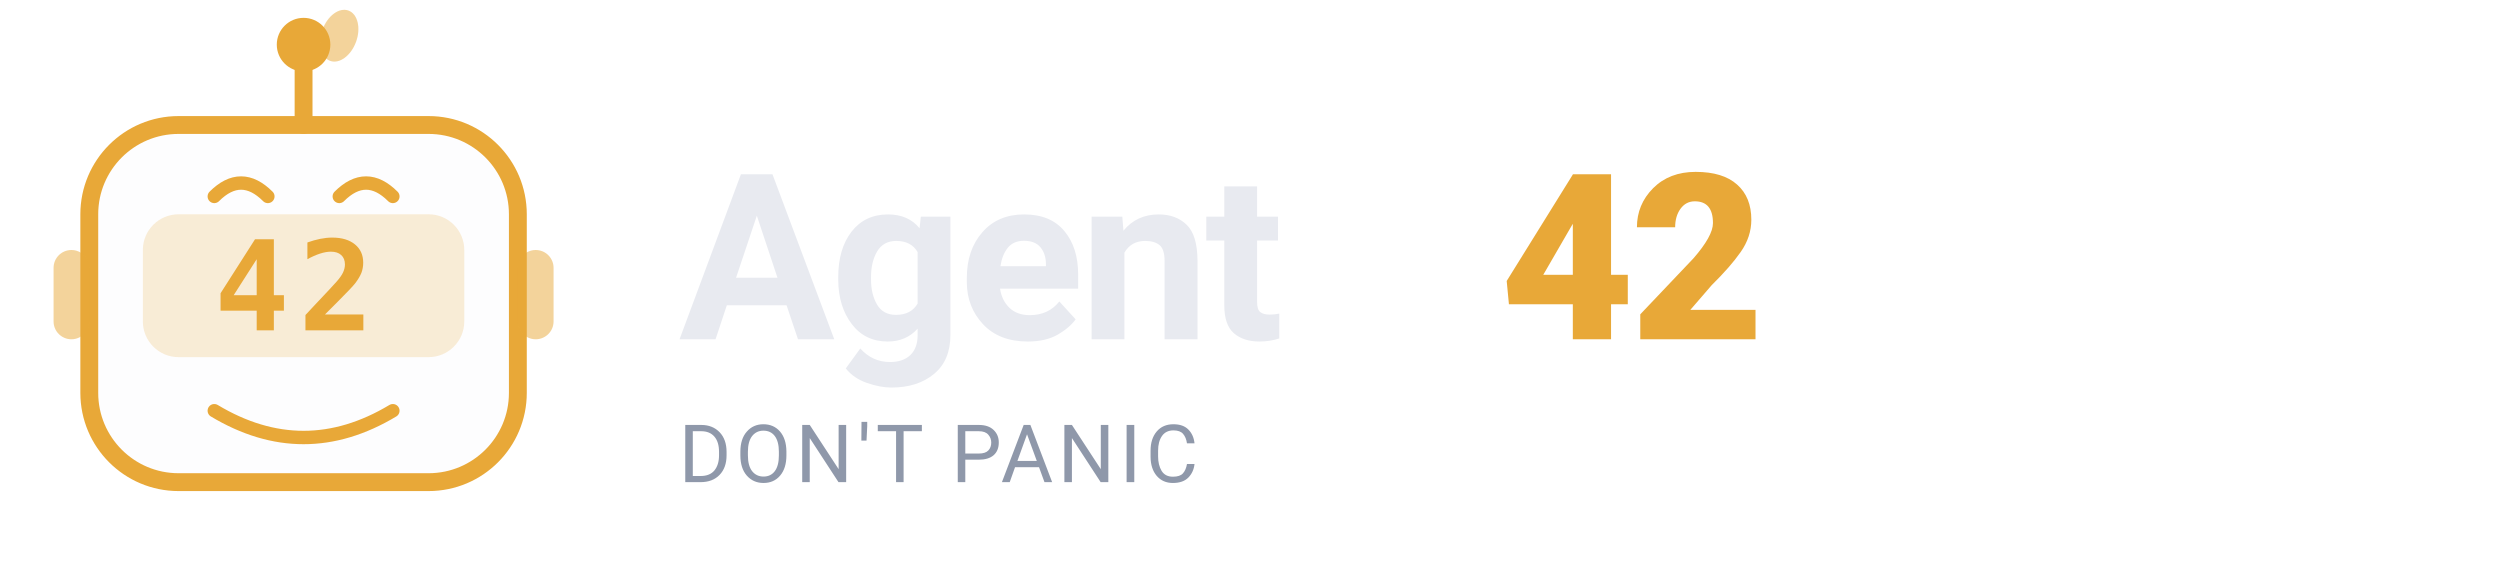
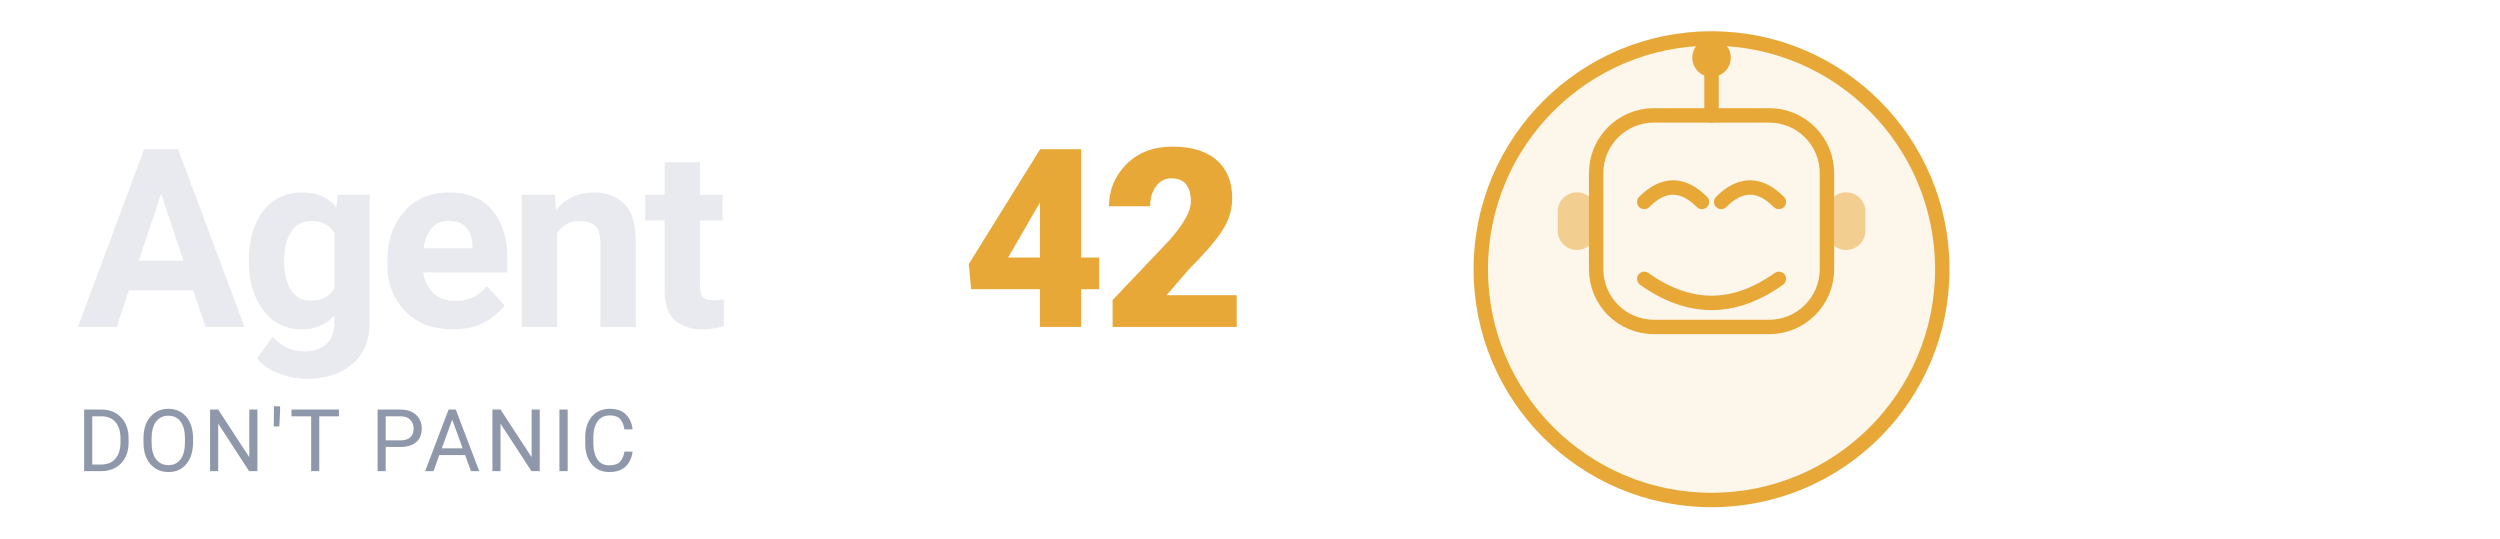
- <svg xmlns="http://www.w3.org/2000/svg" viewBox="0 0 280 64" fill="none">
-   <g transform="translate(4, 2)">
-     <rect x="6" y="12" width="48" height="40" rx="10" fill="#e8eaf0" fill-opacity="0.08" stroke="#E8A838" stroke-width="2" />
-     <line x1="30" y1="12" x2="30" y2="4" stroke="#E8A838" stroke-width="2" stroke-linecap="round" />
-     <circle cx="30" cy="3" r="3" fill="#E8A838" />
-     <rect x="12" y="22" width="36" height="16" rx="4" fill="#E8A838" opacity="0.2" />
-     <text x="20" y="35" font-family="'SF Mono', 'Fira Code', 'Consolas', monospace" font-size="14" font-weight="800" fill="#E8A838" letter-spacing="1">42</text>
-     <path d="M20 20 Q23 17 26 20" fill="none" stroke="#E8A838" stroke-width="1.5" stroke-linecap="round" />
-     <path d="M34 20 Q37 17 40 20" fill="none" stroke="#E8A838" stroke-width="1.5" stroke-linecap="round" />
-     <path d="M20 44 Q30 50 40 44" fill="none" stroke="#E8A838" stroke-width="1.5" stroke-linecap="round" />
-     <rect x="2" y="26" width="4" height="10" rx="2" fill="#E8A838" opacity="0.5" />
-     <rect x="54" y="26" width="4" height="10" rx="2" fill="#E8A838" opacity="0.5" />
-     <ellipse cx="34" cy="2" rx="2" ry="3" fill="#E8A838" opacity="0.5" transform="rotate(20 34 2)" />
+ <svg xmlns="http://www.w3.org/2000/svg" viewBox="0 0 260 56" fill="none">
+   <text x="8" y="34" font-family="-apple-system, BlinkMacSystemFont, 'Segoe UI', Roboto, sans-serif" font-size="26" font-weight="600" fill="#e8eaf0" letter-spacing="-0.5">Agent</text>
+   <text x="100" y="34" font-family="-apple-system, BlinkMacSystemFont, 'Segoe UI', Roboto, sans-serif" font-size="26" font-weight="800" fill="#E8A838" letter-spacing="-0.5">42</text>
+   <text x="8" y="49" font-family="-apple-system, BlinkMacSystemFont, 'Segoe UI', Roboto, sans-serif" font-size="9" fill="#8f98aa" letter-spacing="0.5">DON'T PANIC</text>
+   <g transform="translate(152, 2)">
+     <circle cx="26" cy="26" r="24" fill="#E8A838" fill-opacity="0.1" stroke="#E8A838" stroke-width="1.5" />
+     <line x1="26" y1="10" x2="26" y2="5" stroke="#E8A838" stroke-width="1.5" stroke-linecap="round" />
+     <circle cx="26" cy="4" r="2" fill="#E8A838" />
+     <rect x="14" y="10" width="24" height="22" rx="6" fill="none" stroke="#E8A838" stroke-width="1.5" />
+     <path d="M19 19 Q22 16 25 19" fill="none" stroke="#E8A838" stroke-width="1.5" stroke-linecap="round" />
+     <path d="M27 19 Q30 16 33 19" fill="none" stroke="#E8A838" stroke-width="1.5" stroke-linecap="round" />
+     <path d="M19 27 Q26 32 33 27" fill="none" stroke="#E8A838" stroke-width="1.5" stroke-linecap="round" />
+     <rect x="10" y="18" width="4" height="6" rx="2" fill="#E8A838" opacity="0.5" />
+     <rect x="38" y="18" width="4" height="6" rx="2" fill="#E8A838" opacity="0.5" />
  </g>
-   <text x="76" y="38" font-family="-apple-system, BlinkMacSystemFont, 'Segoe UI', Roboto, sans-serif" font-size="26" font-weight="600" fill="#e8eaf0" letter-spacing="-0.5">Agent</text>
-   <text x="168" y="38" font-family="-apple-system, BlinkMacSystemFont, 'Segoe UI', Roboto, sans-serif" font-size="26" font-weight="800" fill="#E8A838" letter-spacing="-0.5">42</text>
-   <text x="76" y="54" font-family="-apple-system, BlinkMacSystemFont, 'Segoe UI', Roboto, sans-serif" font-size="9" fill="#8f98aa" letter-spacing="0.5">DON'T PANIC</text>
</svg>
